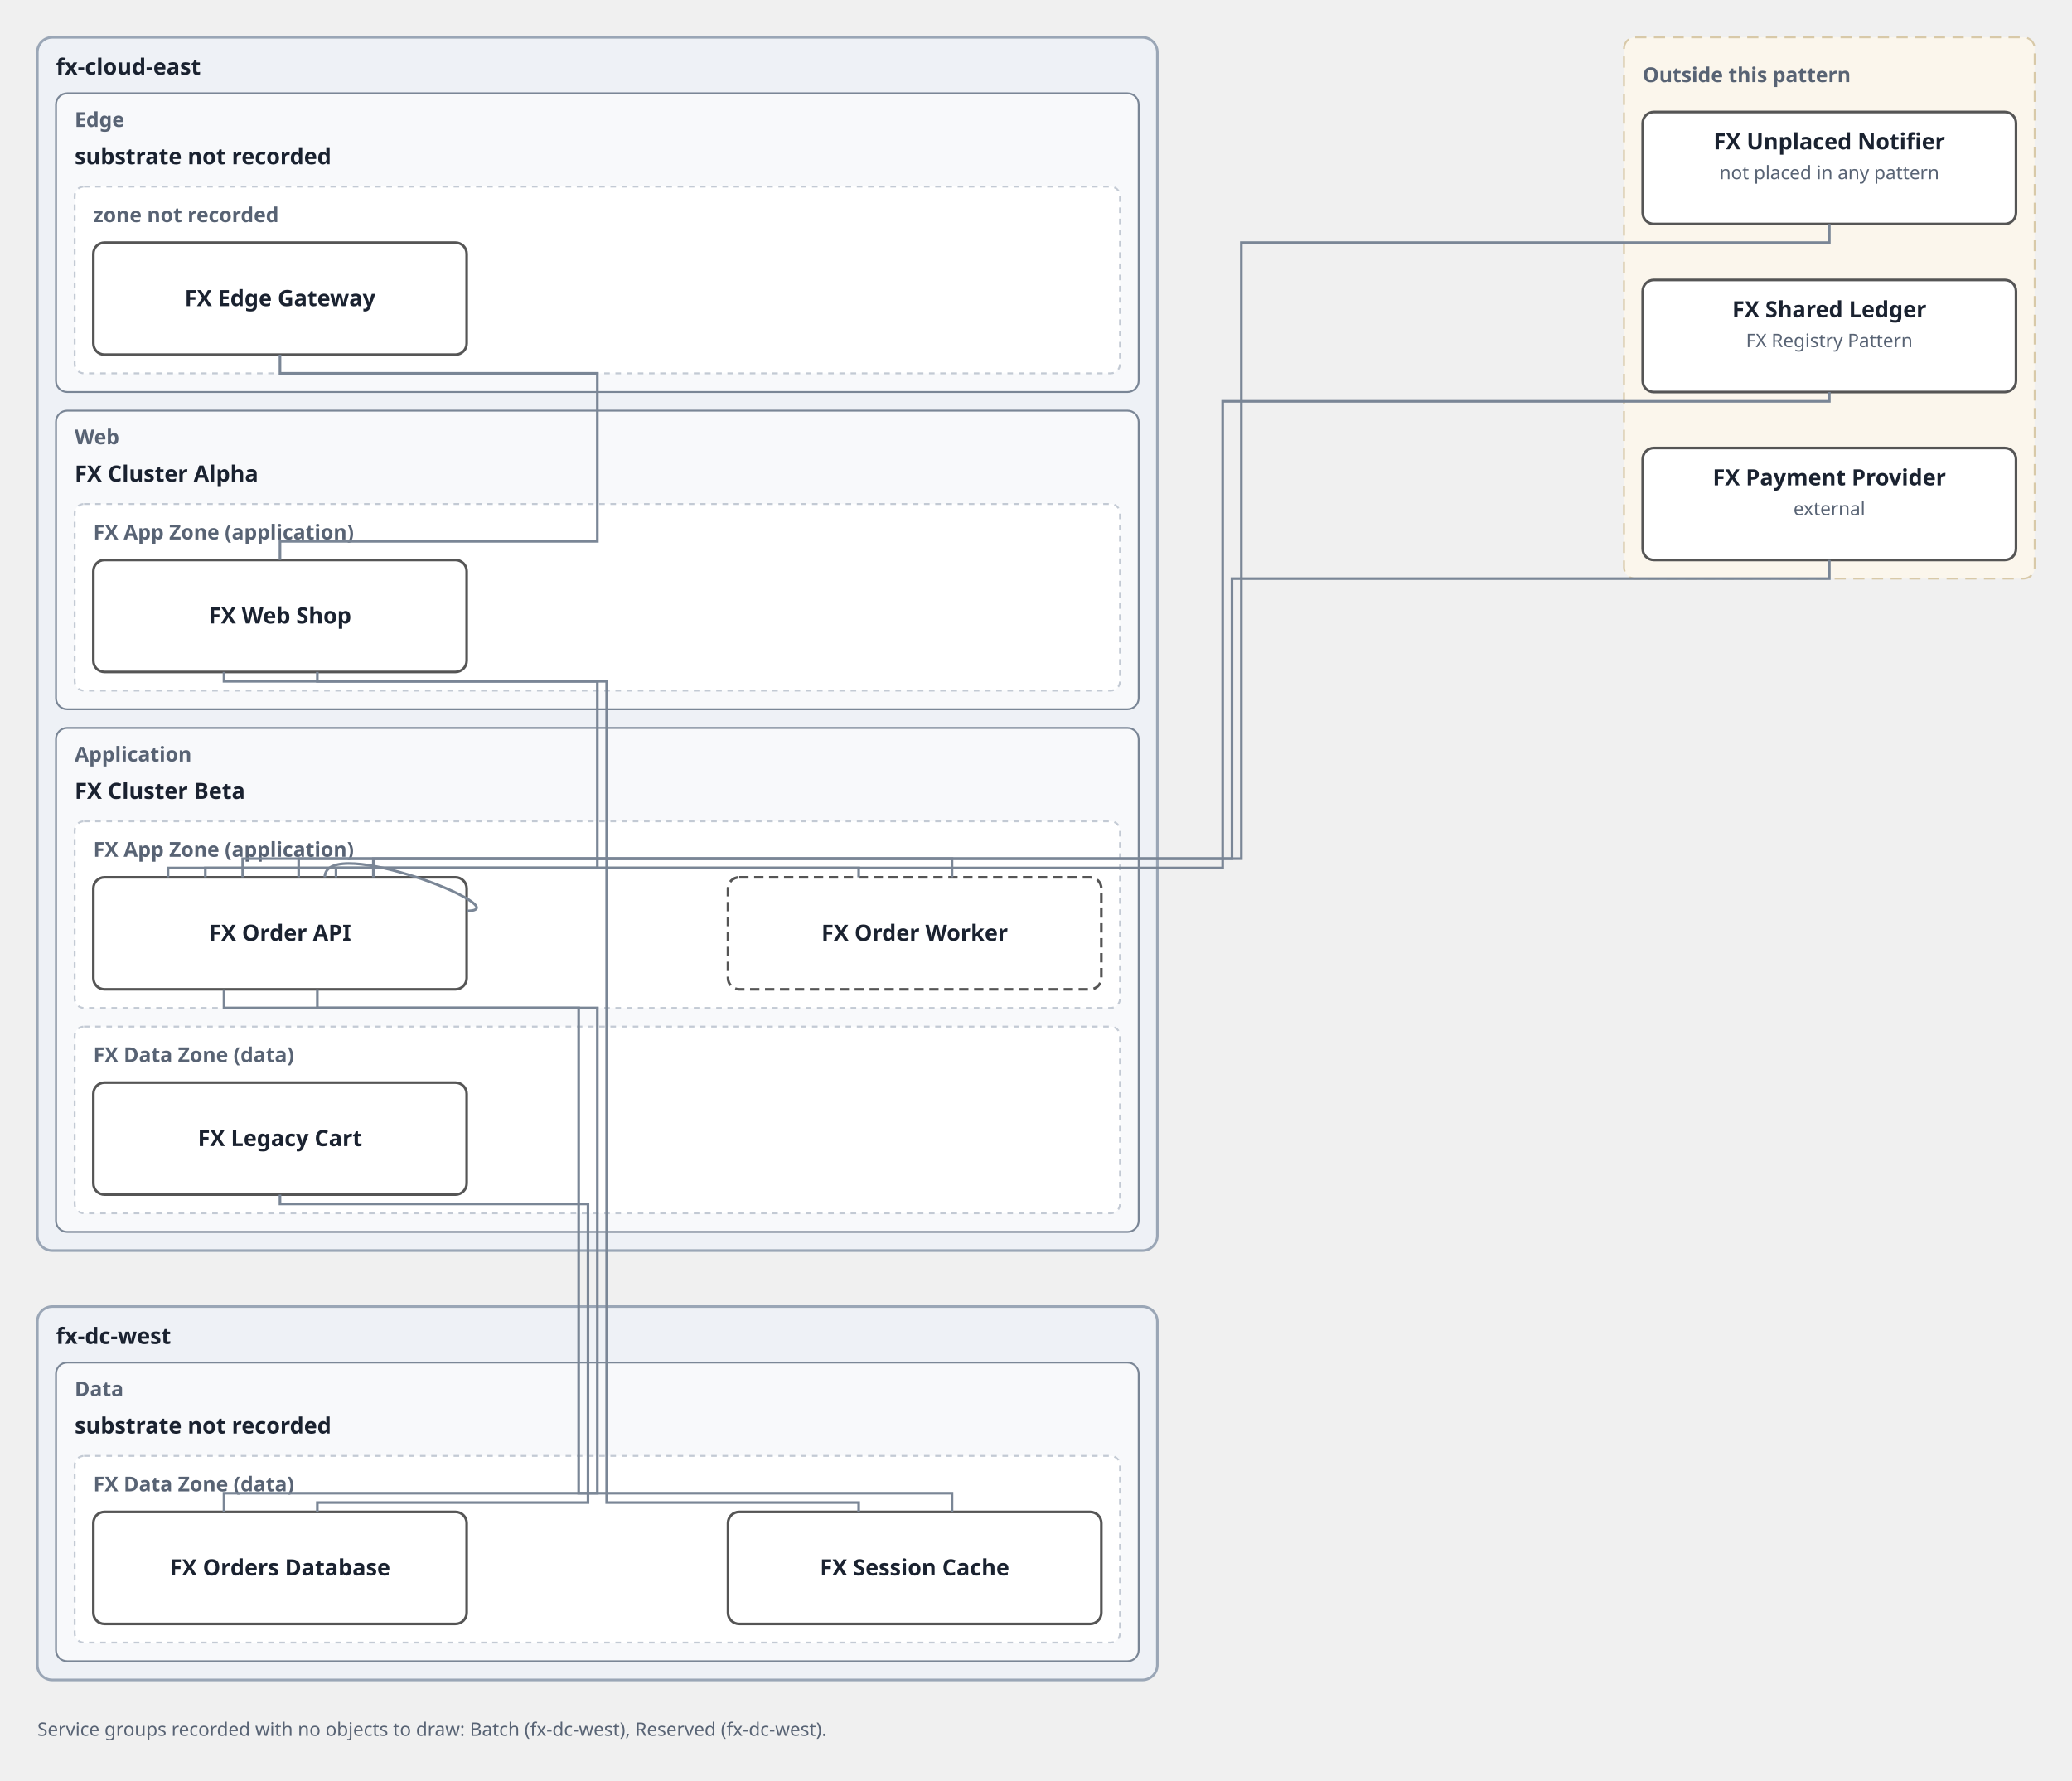
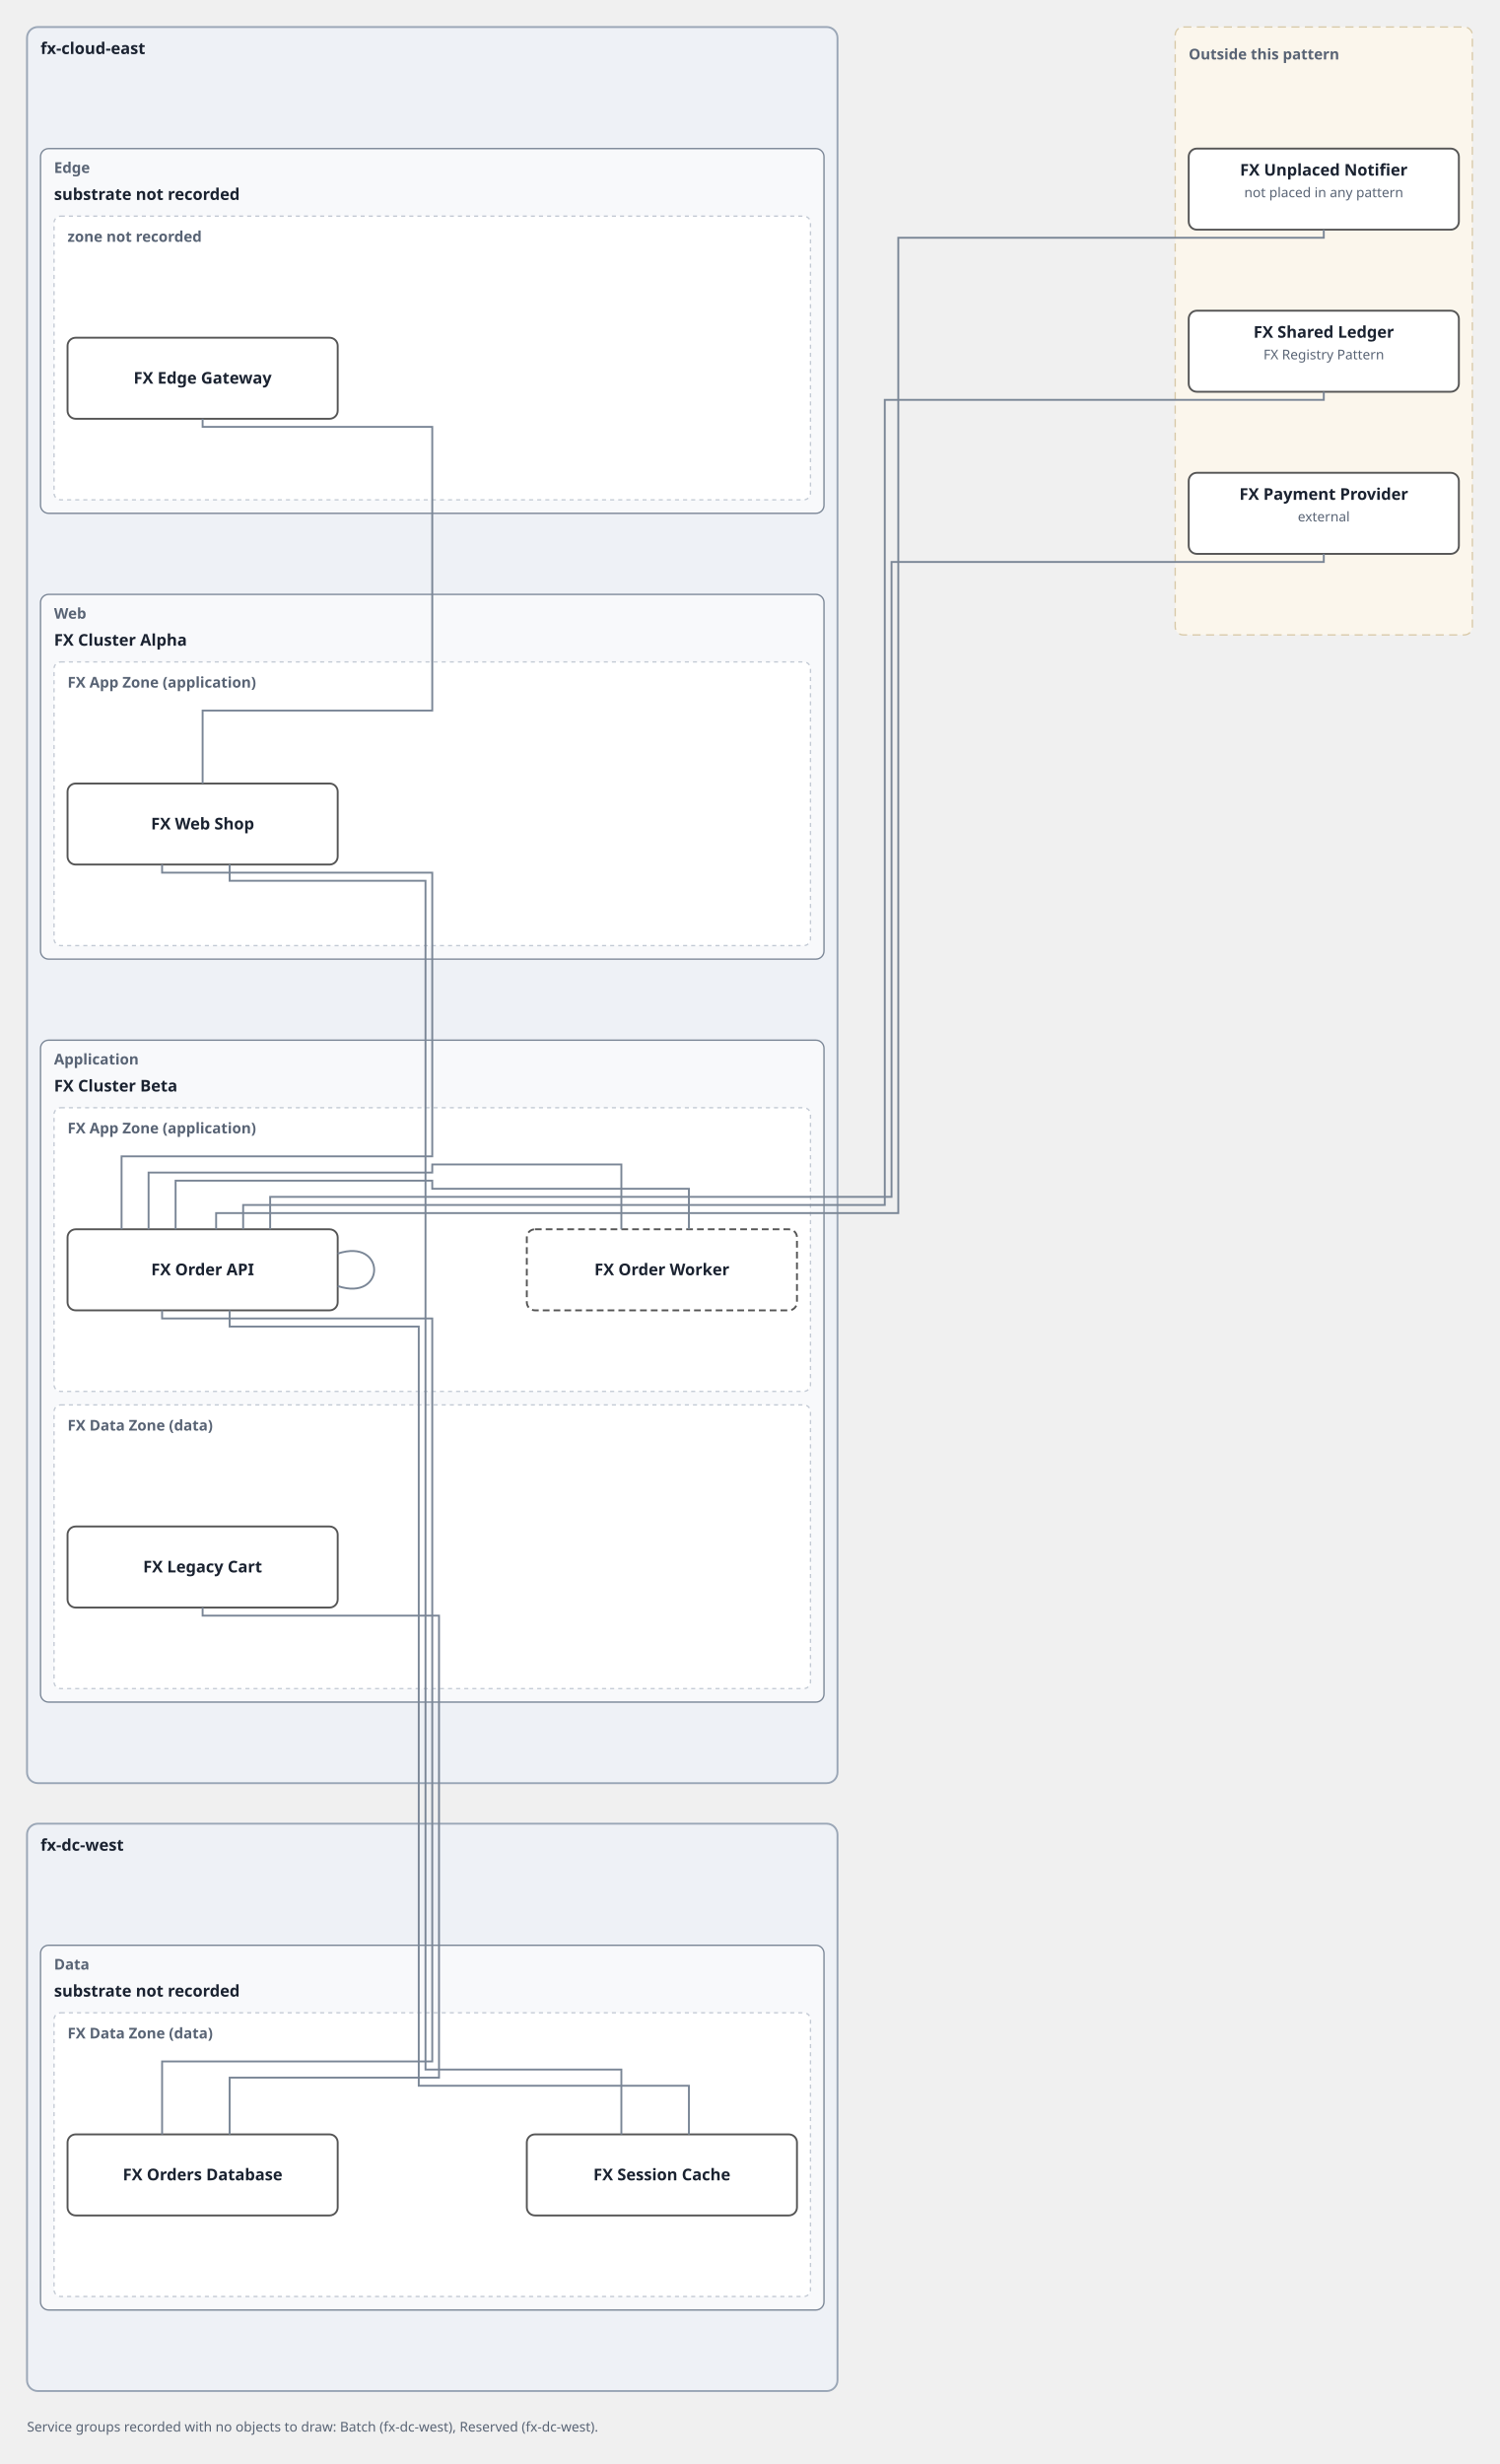
- <svg xmlns="http://www.w3.org/2000/svg" viewBox="0 0 1110 954" width="1110" height="954" role="img" aria-label="Deployment pattern diagram">
+ <svg xmlns="http://www.w3.org/2000/svg" viewBox="0 0 1110 1824" width="1110" height="1824" role="img" aria-label="Deployment pattern diagram">
  <style>.tgt{fill:#eef1f6;stroke:#9aa6b6;stroke-width:1.4}.grp{fill:#f8f9fb;stroke:#7a8696}.group.dashed .grp{stroke-dasharray:5 3}.zl{fill:#ffffff;stroke:#c3cad4;stroke-dasharray:3 3}.lane{fill:#fbf6ec;stroke:#d8c9a8;stroke-dasharray:6 4}.tl{font:700 12px sans-serif;fill:#1a2230}.gl{font:600 11px sans-serif;fill:#586374}.gc{font:600 12px sans-serif;fill:#1a2230}.zc,.ll{font:600 11px sans-serif;fill:#586374}.box{fill:#ffffff;stroke:#555555;stroke-width:1.4}.dashed .box{stroke-dasharray:5 3}.ttl{font:600 12px sans-serif;fill:#1a2230}.cap{font:10px sans-serif;fill:#586374}.ln{fill:none;stroke:#7a8696;stroke-width:1.4}</style>
  <g class="target" data-target="fx-cloud-east">
-     <rect class="tgt" x="20" y="20" width="600" height="650" rx="8" />
+     <rect class="tgt" x="20" y="20" width="600" height="1300" rx="8" />
    <text class="tl" x="30" y="40">fx-cloud-east</text>
    <g class="group" data-group="Edge">
-       <rect class="grp" x="30" y="50" width="580" height="160" rx="6" />
-       <text class="gl" x="40" y="68">Edge</text>
-       <text class="gc" x="40" y="88">substrate not recorded</text>
+       <rect class="grp" x="30" y="110" width="580" height="270" rx="6" />
+       <text class="gl" x="40" y="128">Edge</text>
+       <text class="gc" x="40" y="148">substrate not recorded</text>
      <g class="zlane" data-zone="">
-         <rect class="zl" x="40" y="100" width="560" height="100" rx="5" />
-         <text class="zc" x="50" y="119">zone not recorded</text>
+         <rect class="zl" x="40" y="160" width="560" height="210" rx="5" />
+         <text class="zc" x="50" y="179">zone not recorded</text>
        <g class="node" data-id="FXNET00001-0001">
-           <rect class="box" x="50" y="130" width="200" height="60" rx="6" />
-           <text class="ttl" x="150" y="164" text-anchor="middle">FX Edge Gateway</text>
+           <rect class="box" x="50" y="250" width="200" height="60" rx="6" />
+           <text class="ttl" x="150" y="284" text-anchor="middle">FX Edge Gateway</text>
        </g>
      </g>
    </g>
    <g class="group" data-id="FXRTC00001-0001" data-group="Web">
-       <rect class="grp" x="30" y="220" width="580" height="160" rx="6" />
-       <text class="gl" x="40" y="238">Web</text>
-       <text class="gc" x="40" y="258">FX Cluster Alpha</text>
+       <rect class="grp" x="30" y="440" width="580" height="270" rx="6" />
+       <text class="gl" x="40" y="458">Web</text>
+       <text class="gc" x="40" y="478">FX Cluster Alpha</text>
      <g class="zlane" data-zone="fx-app">
-         <rect class="zl" x="40" y="270" width="560" height="100" rx="5" />
-         <text class="zc" x="50" y="289">FX App Zone (application)</text>
+         <rect class="zl" x="40" y="490" width="560" height="210" rx="5" />
+         <text class="zc" x="50" y="509">FX App Zone (application)</text>
        <g class="node" data-id="FXPRD00001-0001">
-           <rect class="box" x="50" y="300" width="200" height="60" rx="6" />
-           <text class="ttl" x="150" y="334" text-anchor="middle">FX Web Shop</text>
+           <rect class="box" x="50" y="580" width="200" height="60" rx="6" />
+           <text class="ttl" x="150" y="614" text-anchor="middle">FX Web Shop</text>
        </g>
      </g>
    </g>
    <g class="group" data-id="FXRTC00002-0001" data-group="Application">
-       <rect class="grp" x="30" y="390" width="580" height="270" rx="6" />
-       <text class="gl" x="40" y="408">Application</text>
-       <text class="gc" x="40" y="428">FX Cluster Beta</text>
+       <rect class="grp" x="30" y="770" width="580" height="490" rx="6" />
+       <text class="gl" x="40" y="788">Application</text>
+       <text class="gc" x="40" y="808">FX Cluster Beta</text>
      <g class="zlane" data-zone="fx-app">
-         <rect class="zl" x="40" y="440" width="560" height="100" rx="5" />
-         <text class="zc" x="50" y="459">FX App Zone (application)</text>
+         <rect class="zl" x="40" y="820" width="560" height="210" rx="5" />
+         <text class="zc" x="50" y="839">FX App Zone (application)</text>
        <g class="node" data-id="FXPRD00002-0001">
-           <rect class="box" x="50" y="470" width="200" height="60" rx="6" />
-           <text class="ttl" x="150" y="504" text-anchor="middle">FX Order API</text>
+           <rect class="box" x="50" y="910" width="200" height="60" rx="6" />
+           <text class="ttl" x="150" y="944" text-anchor="middle">FX Order API</text>
        </g>
        <g class="node dashed" data-id="FXPRD00003-0001">
-           <rect class="box" x="390" y="470" width="200" height="60" rx="6" />
-           <text class="ttl" x="490" y="504" text-anchor="middle">FX Order Worker</text>
+           <rect class="box" x="390" y="910" width="200" height="60" rx="6" />
+           <text class="ttl" x="490" y="944" text-anchor="middle">FX Order Worker</text>
        </g>
      </g>
      <g class="zlane" data-zone="fx-data">
-         <rect class="zl" x="40" y="550" width="560" height="100" rx="5" />
-         <text class="zc" x="50" y="569">FX Data Zone (data)</text>
+         <rect class="zl" x="40" y="1040" width="560" height="210" rx="5" />
+         <text class="zc" x="50" y="1059">FX Data Zone (data)</text>
        <g class="node" data-id="FXPRD00004-0001">
-           <rect class="box" x="50" y="580" width="200" height="60" rx="6" />
-           <text class="ttl" x="150" y="614" text-anchor="middle">FX Legacy Cart</text>
+           <rect class="box" x="50" y="1130" width="200" height="60" rx="6" />
+           <text class="ttl" x="150" y="1164" text-anchor="middle">FX Legacy Cart</text>
        </g>
      </g>
    </g>
  </g>
  <g class="target" data-target="fx-dc-west">
-     <rect class="tgt" x="20" y="700" width="600" height="200" rx="8" />
-     <text class="tl" x="30" y="720">fx-dc-west</text>
+     <rect class="tgt" x="20" y="1350" width="600" height="420" rx="8" />
+     <text class="tl" x="30" y="1370">fx-dc-west</text>
    <g class="group" data-group="Data">
-       <rect class="grp" x="30" y="730" width="580" height="160" rx="6" />
-       <text class="gl" x="40" y="748">Data</text>
-       <text class="gc" x="40" y="768">substrate not recorded</text>
+       <rect class="grp" x="30" y="1440" width="580" height="270" rx="6" />
+       <text class="gl" x="40" y="1458">Data</text>
+       <text class="gc" x="40" y="1478">substrate not recorded</text>
      <g class="zlane" data-zone="fx-data">
-         <rect class="zl" x="40" y="780" width="560" height="100" rx="5" />
-         <text class="zc" x="50" y="799">FX Data Zone (data)</text>
+         <rect class="zl" x="40" y="1490" width="560" height="210" rx="5" />
+         <text class="zc" x="50" y="1509">FX Data Zone (data)</text>
        <g class="node" data-id="FXDST00001-0001">
-           <rect class="box" x="50" y="810" width="200" height="60" rx="6" />
-           <text class="ttl" x="150" y="844" text-anchor="middle">FX Orders Database</text>
+           <rect class="box" x="50" y="1580" width="200" height="60" rx="6" />
+           <text class="ttl" x="150" y="1614" text-anchor="middle">FX Orders Database</text>
        </g>
        <g class="node" data-id="FXDCP00001-0001">
-           <rect class="box" x="390" y="810" width="200" height="60" rx="6" />
-           <text class="ttl" x="490" y="844" text-anchor="middle">FX Session Cache</text>
+           <rect class="box" x="390" y="1580" width="200" height="60" rx="6" />
+           <text class="ttl" x="490" y="1614" text-anchor="middle">FX Session Cache</text>
        </g>
      </g>
    </g>
  </g>
-   <rect class="lane" x="870" y="20" width="220" height="290" rx="6" />
+   <rect class="lane" x="870" y="20" width="220" height="450" rx="6" />
  <text class="ll" x="880" y="44">Outside this pattern</text>
  <g class="node outside" data-id="FXPRD00005-0001">
-     <rect class="box" x="880" y="60" width="200" height="60" rx="6" />
-     <text class="ttl" x="980" y="80" text-anchor="middle">FX Unplaced Notifier</text>
-     <text class="cap" x="980" y="96" text-anchor="middle">not placed in any pattern</text>
+     <rect class="box" x="880" y="110" width="200" height="60" rx="6" />
+     <text class="ttl" x="980" y="130" text-anchor="middle">FX Unplaced Notifier</text>
+     <text class="cap" x="980" y="146" text-anchor="middle">not placed in any pattern</text>
  </g>
  <g class="node outside" data-id="FXPRD00010-0001">
-     <rect class="box" x="880" y="150" width="200" height="60" rx="6" />
-     <text class="ttl" x="980" y="170" text-anchor="middle">FX Shared Ledger</text>
-     <text class="cap" x="980" y="186" text-anchor="middle">FX Registry Pattern</text>
+     <rect class="box" x="880" y="230" width="200" height="60" rx="6" />
+     <text class="ttl" x="980" y="250" text-anchor="middle">FX Shared Ledger</text>
+     <text class="cap" x="980" y="266" text-anchor="middle">FX Registry Pattern</text>
  </g>
  <g class="node outside external" data-id="ext:f2e513630165">
-     <rect class="box" x="880" y="240" width="200" height="60" rx="6" />
-     <text class="ttl" x="980" y="260" text-anchor="middle">FX Payment Provider</text>
-     <text class="cap" x="980" y="276" text-anchor="middle">external</text>
+     <rect class="box" x="880" y="350" width="200" height="60" rx="6" />
+     <text class="ttl" x="980" y="370" text-anchor="middle">FX Payment Provider</text>
+     <text class="cap" x="980" y="386" text-anchor="middle">external</text>
  </g>
  <g class="edge" data-from="FXPRD00001-0001" data-to="FXPRD00002-0001">
-     <path class="ln" d="M120 360 L120 365 L320 365 L320 465 L90 465 L90 470" />
+     <path class="ln" d="M120 640 L120 646 L320 646 L320 856 L90 856 L90 910" />
  </g>
  <g class="edge" data-from="FXPRD00002-0001" data-to="FXDST00001-0001">
-     <path class="ln" d="M120 530 L120 540 L320 540 L320 800 L120 800 L120 810" />
+     <path class="ln" d="M120 970 L120 976 L320 976 L320 1526 L120 1526 L120 1580" />
  </g>
  <g class="edge" data-from="FXPRD00003-0001" data-to="FXPRD00002-0001">
-     <path class="ln" d="M460 470 L460 465 L320 465 L110 465 L110 470" />
+     <path class="ln" d="M460 910 L460 862 L320 862 L320 868 L110 868 L110 910" />
  </g>
  <g class="edge" data-from="FXPRD00002-0001" data-to="FXPRD00003-0001">
-     <path class="ln" d="M130 470 L130 460 L315 460 L510 460 L510 470" />
+     <path class="ln" d="M130 910 L130 874 L320 874 L320 880 L510 880 L510 910" />
  </g>
  <g class="edge" data-from="FXPRD00001-0001" data-to="FXDCP00001-0001">
-     <path class="ln" d="M170 360 L170 365 L325 365 L325 805 L460 805 L460 810" />
+     <path class="ln" d="M170 640 L170 652 L315 652 L315 1532 L460 1532 L460 1580" />
  </g>
  <g class="edge" data-from="FXNET00001-0001" data-to="FXPRD00001-0001">
-     <path class="ln" d="M150 190 L150 200 L320 200 L320 290 L150 290 L150 300" />
+     <path class="ln" d="M150 310 L150 316 L320 316 L320 526 L150 526 L150 580" />
  </g>
  <g class="edge" data-from="FXPRD00002-0001" data-to="FXPRD00002-0001">
-     <path class="ln" d="M174.0 470.0 C174.0 446.0 280.0 488.0 250.0 488.0" />
+     <path class="ln" d="M250 928 C286 916 286 964 250 952" />
  </g>
  <g class="edge" data-from="FXPRD00002-0001" data-to="ext:f2e513630165">
-     <path class="ln" d="M200 470 L200 460 L660 460 L660 310 L980 310 L980 300" />
+     <path class="ln" d="M200 910 L200 886 L660 886 L660 416 L980 416 L980 410" />
  </g>
  <g class="edge" data-from="FXPRD00002-0001" data-to="FXPRD00010-0001">
-     <path class="ln" d="M180 470 L180 465 L655 465 L655 215 L980 215 L980 210" />
+     <path class="ln" d="M180 910 L180 892 L655 892 L655 296 L980 296 L980 290" />
  </g>
  <g class="edge" data-from="FXPRD00002-0001" data-to="FXPRD00005-0001">
-     <path class="ln" d="M160 470 L160 460 L665 460 L665 130 L980 130 L980 120" />
+     <path class="ln" d="M160 910 L160 898 L665 898 L665 176 L980 176 L980 170" />
  </g>
  <g class="edge" data-from="FXPRD00004-0001" data-to="FXDST00001-0001">
-     <path class="ln" d="M150 640 L150 645 L315 645 L315 805 L170 805 L170 810" />
+     <path class="ln" d="M150 1190 L150 1196 L325 1196 L325 1538 L170 1538 L170 1580" />
  </g>
  <g class="edge" data-from="FXPRD00002-0001" data-to="FXDCP00001-0001">
-     <path class="ln" d="M170 530 L170 540 L310 540 L310 800 L510 800 L510 810" />
+     <path class="ln" d="M170 970 L170 982 L310 982 L310 1544 L510 1544 L510 1580" />
  </g>
-   <text class="cap" x="20" y="930">Service groups recorded with no objects to draw: Batch (fx-dc-west), Reserved (fx-dc-west).</text>
+   <text class="cap" x="20" y="1800">Service groups recorded with no objects to draw: Batch (fx-dc-west), Reserved (fx-dc-west).</text>
</svg>
